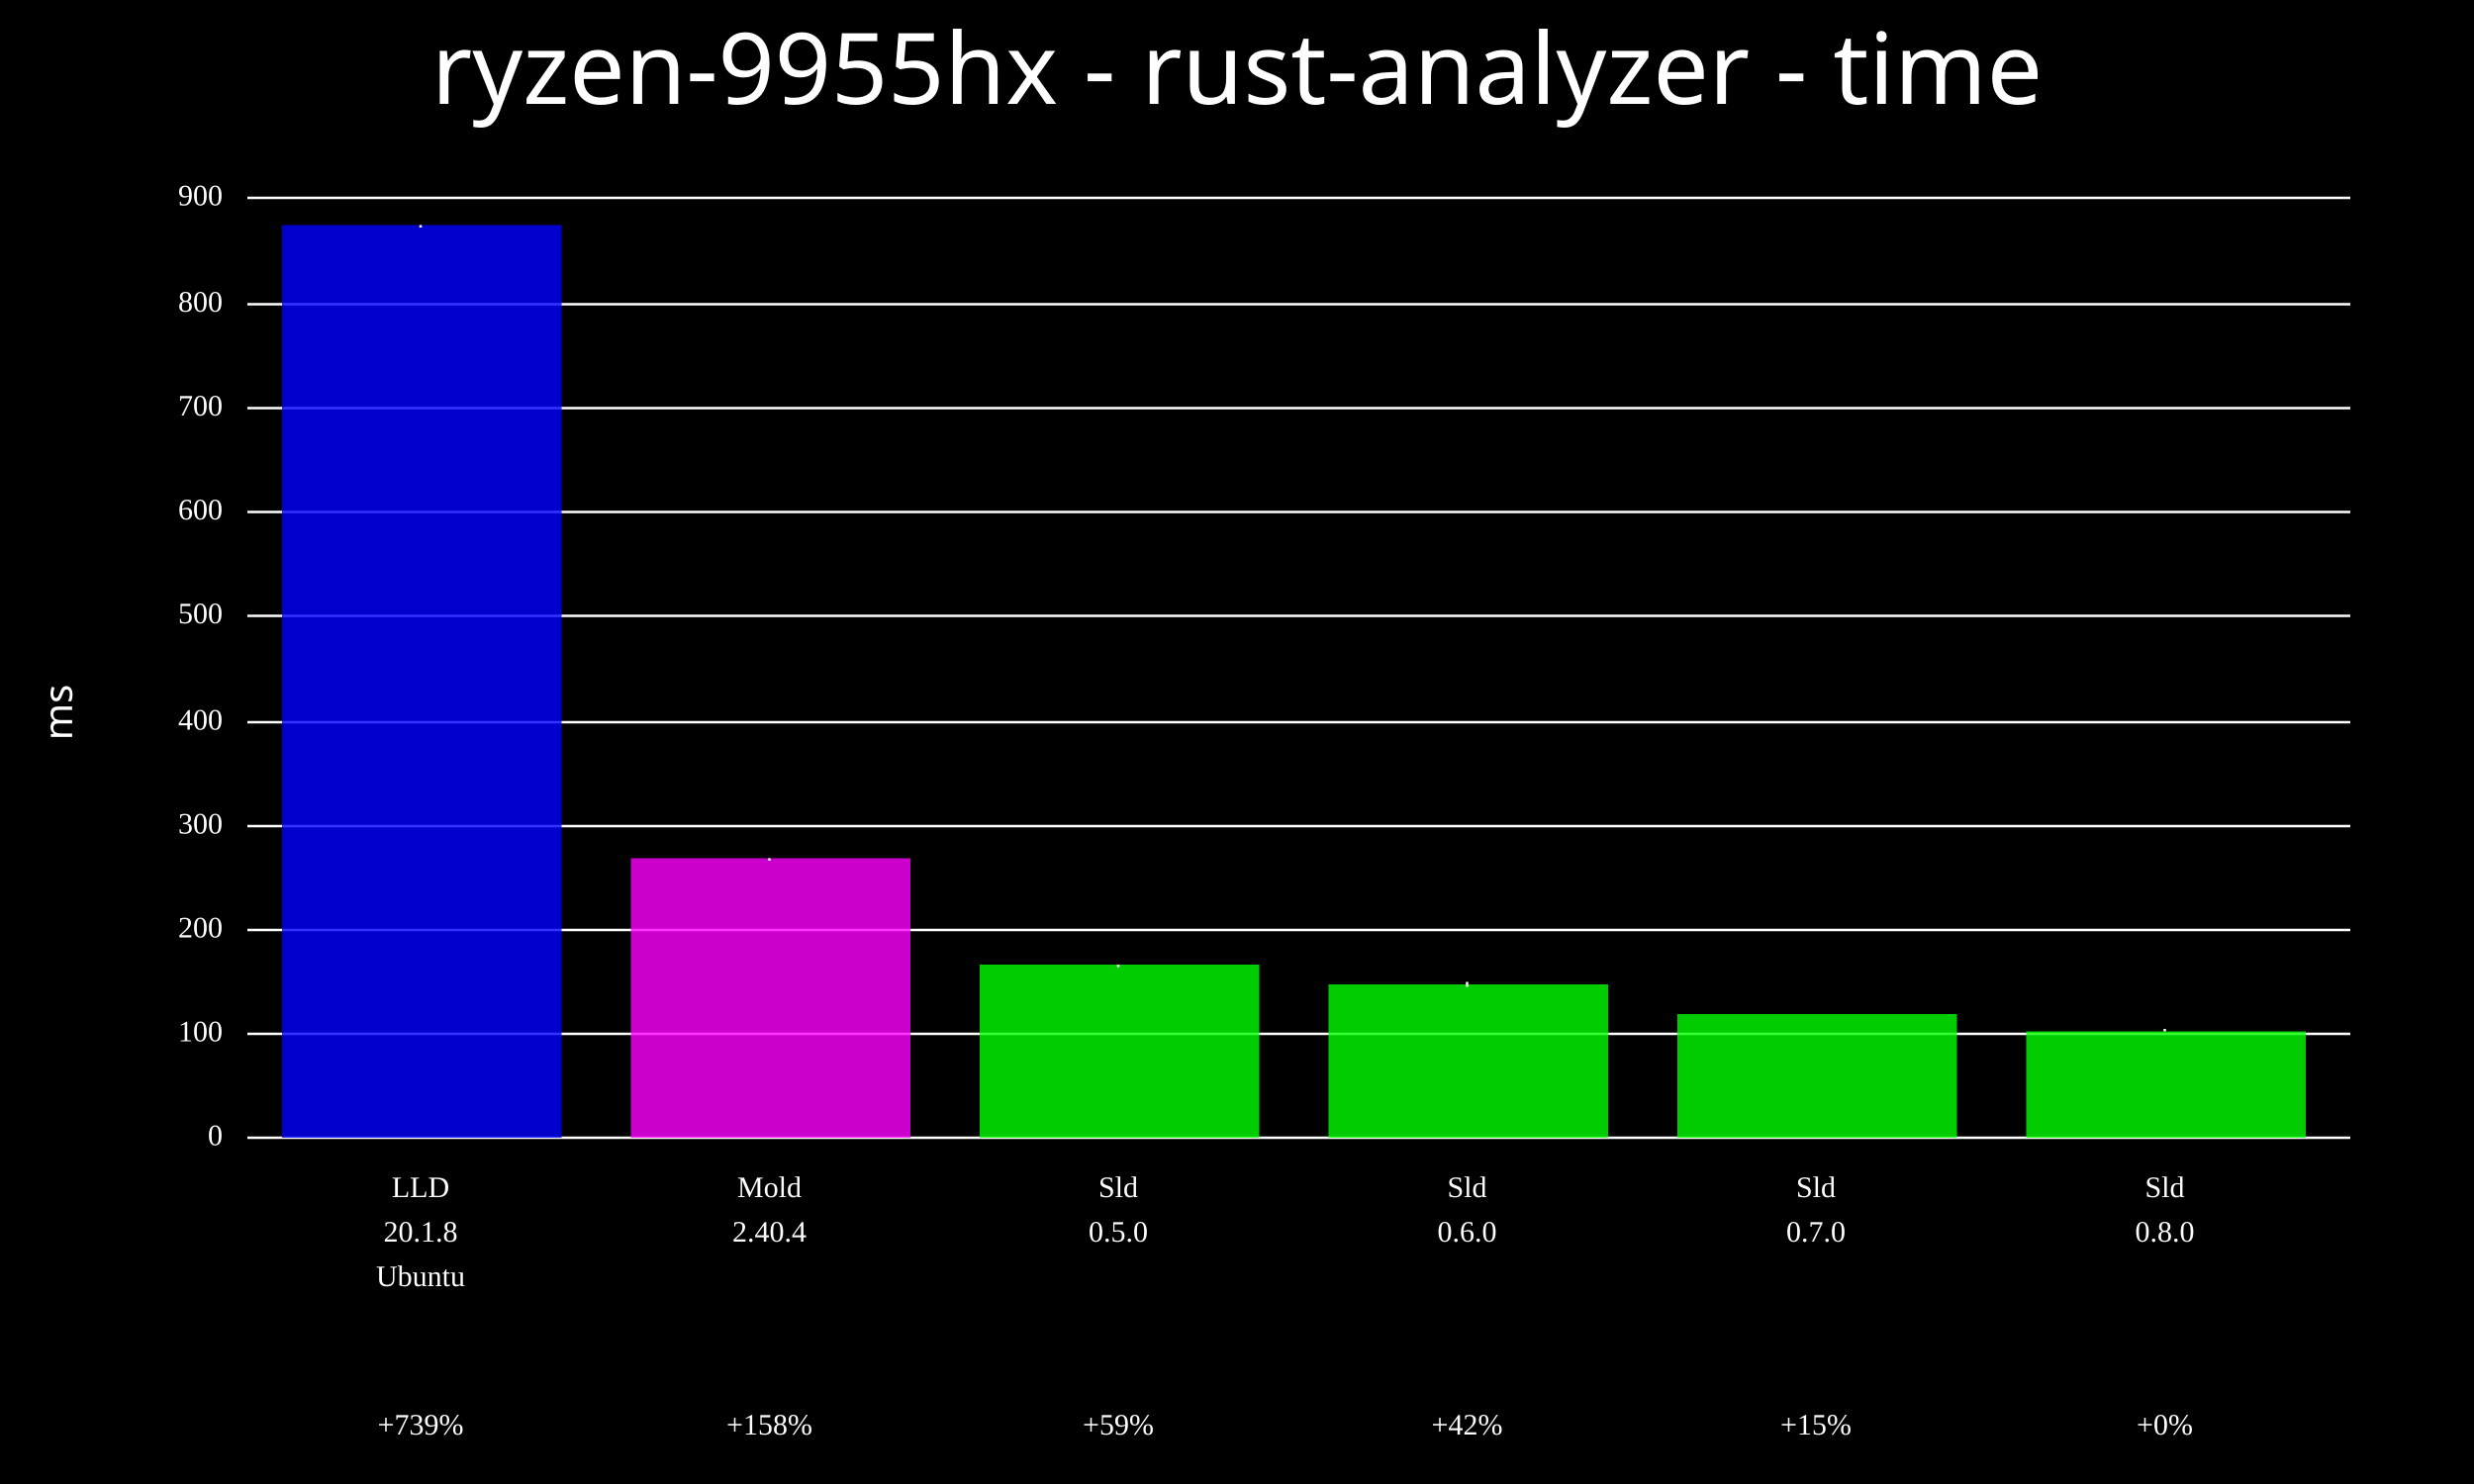
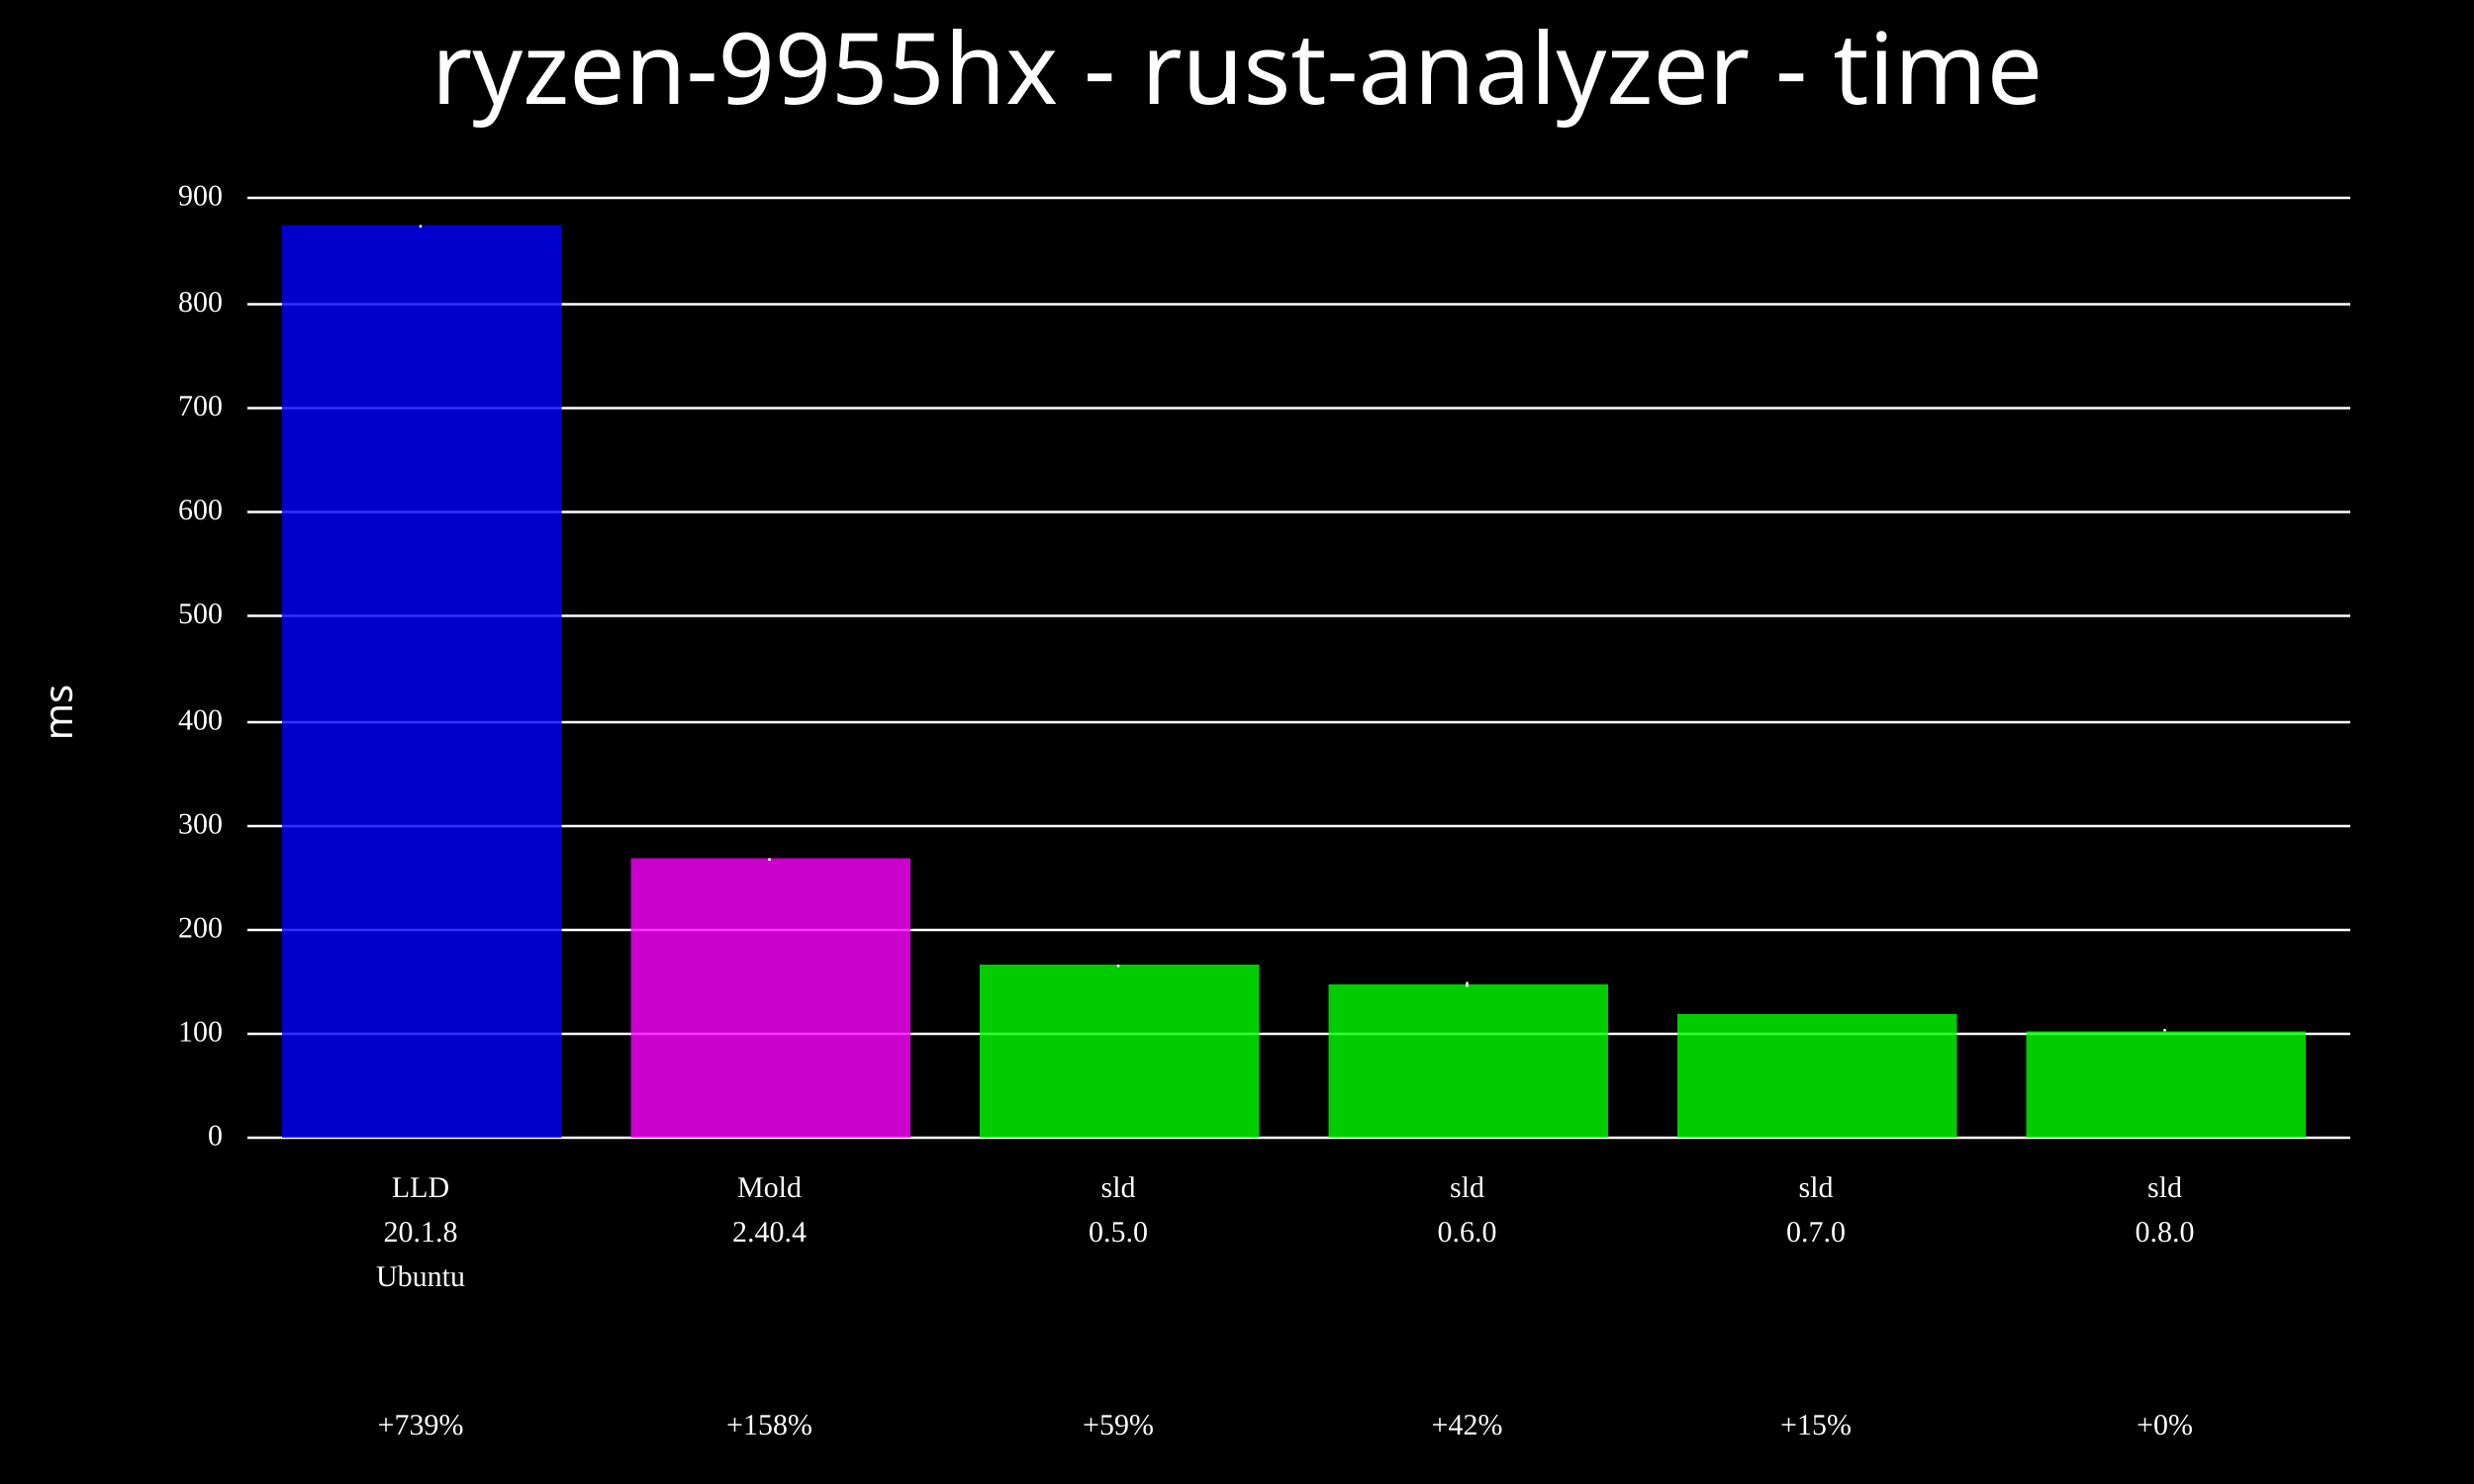
<svg xmlns="http://www.w3.org/2000/svg" width="1000" height="600" viewBox="0 0 1000 600">
  <rect x="0" y="0" width="1000" height="600" fill="#000000" />
  <text x="500" y="10" dy="0.8em" text-anchor="middle" font-family="sans-serif" font-size="40" fill="#FFFFFF">
ryzen-9955hx - rust-analyzer - time</text>
  <text x="5" y="300" dy="0.76em" text-anchor="middle" font-family="sans-serif" font-size="16" fill="#FFFFFF" transform="rotate(270, 5, 288)">ms</text>
  <line x1="100" y1="460" x2="950" y2="460" stroke="#FFFFFF" />
  <text x="90" y="460" dy="0.5ex" text-anchor="end" fill="#FFFFFF">0</text>
  <line x1="100" y1="418" x2="950" y2="418" stroke="#FFFFFF" />
  <text x="90" y="418" dy="0.5ex" text-anchor="end" fill="#FFFFFF">100</text>
  <line x1="100" y1="376" x2="950" y2="376" stroke="#FFFFFF" />
  <text x="90" y="376" dy="0.5ex" text-anchor="end" fill="#FFFFFF">200</text>
  <line x1="100" y1="334" x2="950" y2="334" stroke="#FFFFFF" />
  <text x="90" y="334" dy="0.5ex" text-anchor="end" fill="#FFFFFF">300</text>
  <line x1="100" y1="292" x2="950" y2="292" stroke="#FFFFFF" />
  <text x="90" y="292" dy="0.5ex" text-anchor="end" fill="#FFFFFF">400</text>
  <line x1="100" y1="249" x2="950" y2="249" stroke="#FFFFFF" />
  <text x="90" y="249" dy="0.5ex" text-anchor="end" fill="#FFFFFF">500</text>
  <line x1="100" y1="207" x2="950" y2="207" stroke="#FFFFFF" />
  <text x="90" y="207" dy="0.5ex" text-anchor="end" fill="#FFFFFF">600</text>
  <line x1="100" y1="165" x2="950" y2="165" stroke="#FFFFFF" />
  <text x="90" y="165" dy="0.5ex" text-anchor="end" fill="#FFFFFF">700</text>
  <line x1="100" y1="123" x2="950" y2="123" stroke="#FFFFFF" />
  <text x="90" y="123" dy="0.5ex" text-anchor="end" fill="#FFFFFF">800</text>
  <line x1="100" y1="80" x2="950" y2="80" stroke="#FFFFFF" />
  <text x="90" y="80" dy="0.5ex" text-anchor="end" fill="#FFFFFF">900</text>
  <rect fill="#0000FF" opacity="0.8" x="114" y="91" width="113" height="369" />
  <line stroke="#FFFFFF" x1="170" y1="91" x2="170" y2="92" />
  <text x="170" y="484" fill="#FFFFFF" text-anchor="middle">LLD</text>
  <text x="170" y="502" fill="#FFFFFF" text-anchor="middle">20.1.8</text>
  <text x="170" y="520" fill="#FFFFFF" text-anchor="middle">Ubuntu</text>
  <text x="170" y="580" fill="#FFFFFF" text-anchor="middle">+739%</text>
  <rect fill="#FF00FF" opacity="0.8" x="255" y="347" width="113" height="113" />
  <line stroke="#FFFFFF" x1="311" y1="347" x2="311" y2="348" />
  <text x="311" y="484" fill="#FFFFFF" text-anchor="middle">Mold</text>
  <text x="311" y="502" fill="#FFFFFF" text-anchor="middle">2.40.4</text>
  <text x="311" y="580" fill="#FFFFFF" text-anchor="middle">+158%</text>
  <rect fill="#00FF00" opacity="0.8" x="396" y="390" width="113" height="70" />
  <line stroke="#FFFFFF" x1="452" y1="390" x2="452" y2="391" />
-   <text x="452" y="484" fill="#FFFFFF" text-anchor="middle">Sld</text>
+   <text x="452" y="484" fill="#FFFFFF" text-anchor="middle">sld</text>
  <text x="452" y="502" fill="#FFFFFF" text-anchor="middle">0.5.0</text>
  <text x="452" y="580" fill="#FFFFFF" text-anchor="middle">+59%</text>
  <rect fill="#00FF00" opacity="0.8" x="537" y="398" width="113" height="62" />
  <line stroke="#FFFFFF" x1="593" y1="397" x2="593" y2="399" />
-   <text x="593" y="484" fill="#FFFFFF" text-anchor="middle">Sld</text>
+   <text x="593" y="484" fill="#FFFFFF" text-anchor="middle">sld</text>
  <text x="593" y="502" fill="#FFFFFF" text-anchor="middle">0.6.0</text>
  <text x="593" y="580" fill="#FFFFFF" text-anchor="middle">+42%</text>
  <rect fill="#00FF00" opacity="0.8" x="678" y="410" width="113" height="50" />
  <line stroke="#FFFFFF" x1="734" y1="410" x2="734" y2="410" />
-   <text x="734" y="484" fill="#FFFFFF" text-anchor="middle">Sld</text>
+   <text x="734" y="484" fill="#FFFFFF" text-anchor="middle">sld</text>
  <text x="734" y="502" fill="#FFFFFF" text-anchor="middle">0.7.0</text>
  <text x="734" y="580" fill="#FFFFFF" text-anchor="middle">+15%</text>
  <rect fill="#00FF00" opacity="0.8" x="819" y="417" width="113" height="43" />
  <line stroke="#FFFFFF" x1="875" y1="416" x2="875" y2="417" />
-   <text x="875" y="484" fill="#FFFFFF" text-anchor="middle">Sld</text>
+   <text x="875" y="484" fill="#FFFFFF" text-anchor="middle">sld</text>
  <text x="875" y="502" fill="#FFFFFF" text-anchor="middle">0.8.0</text>
  <text x="875" y="580" fill="#FFFFFF" text-anchor="middle">+0%</text>
</svg>
